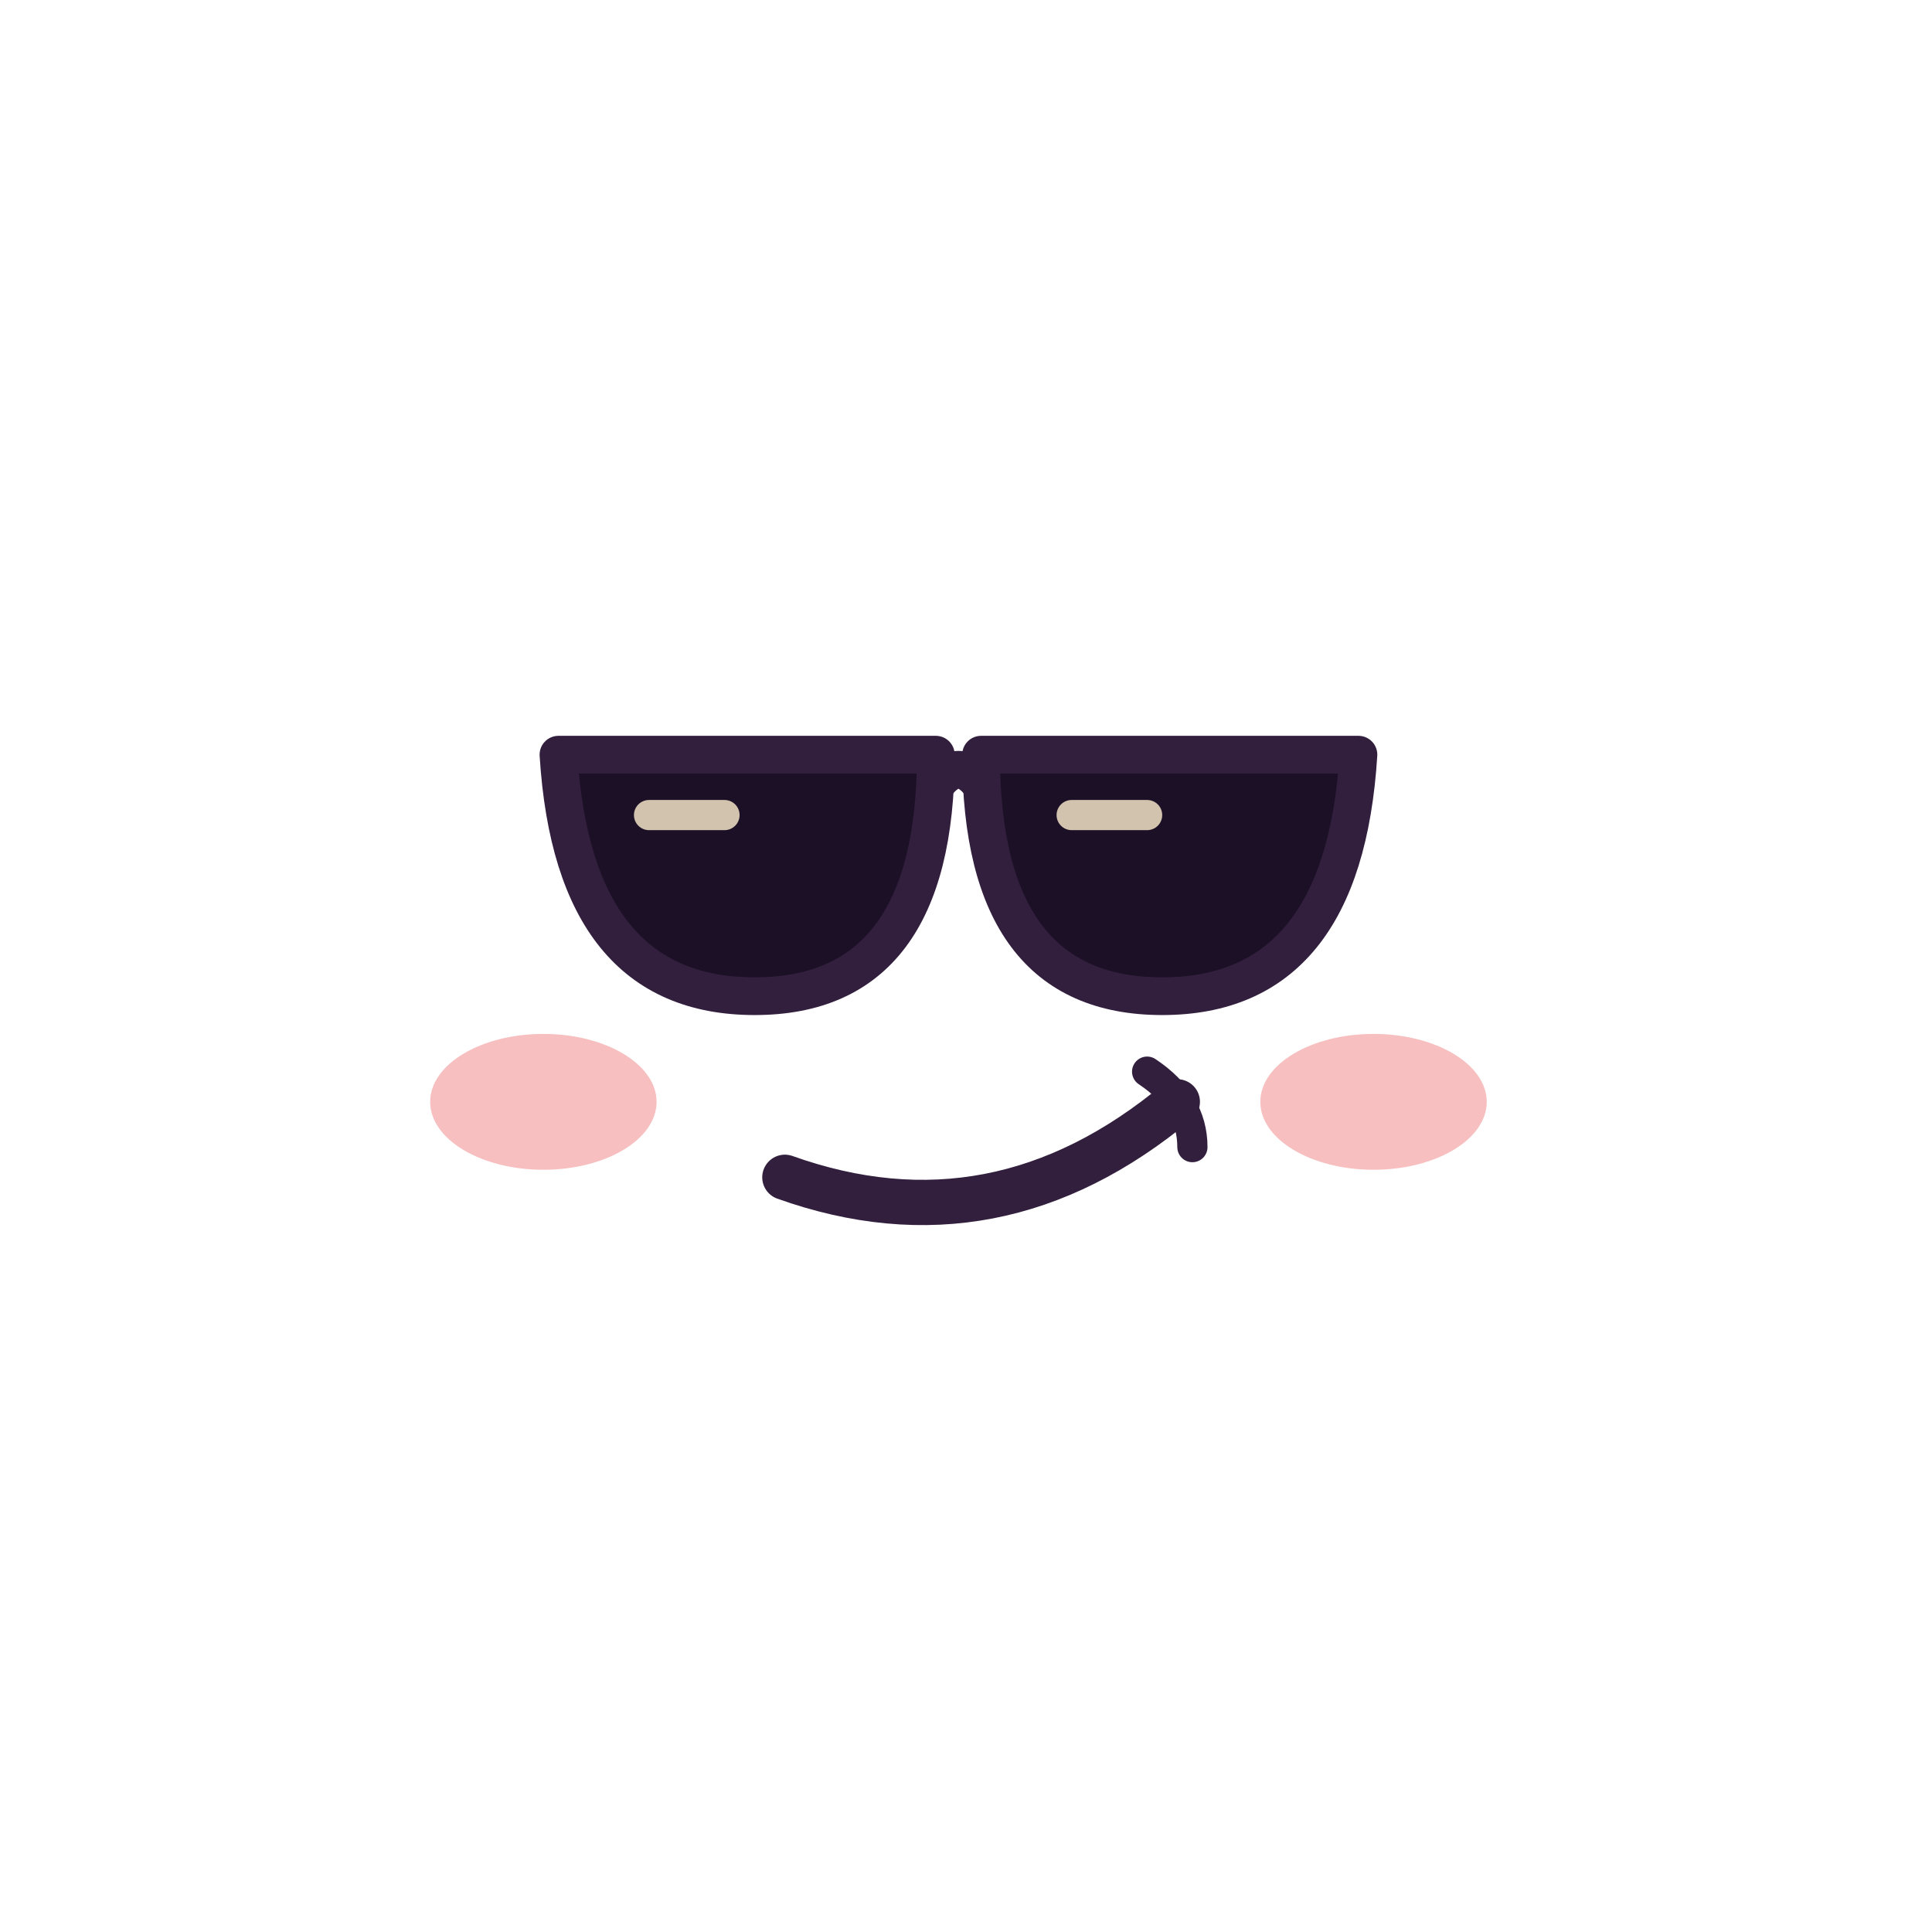
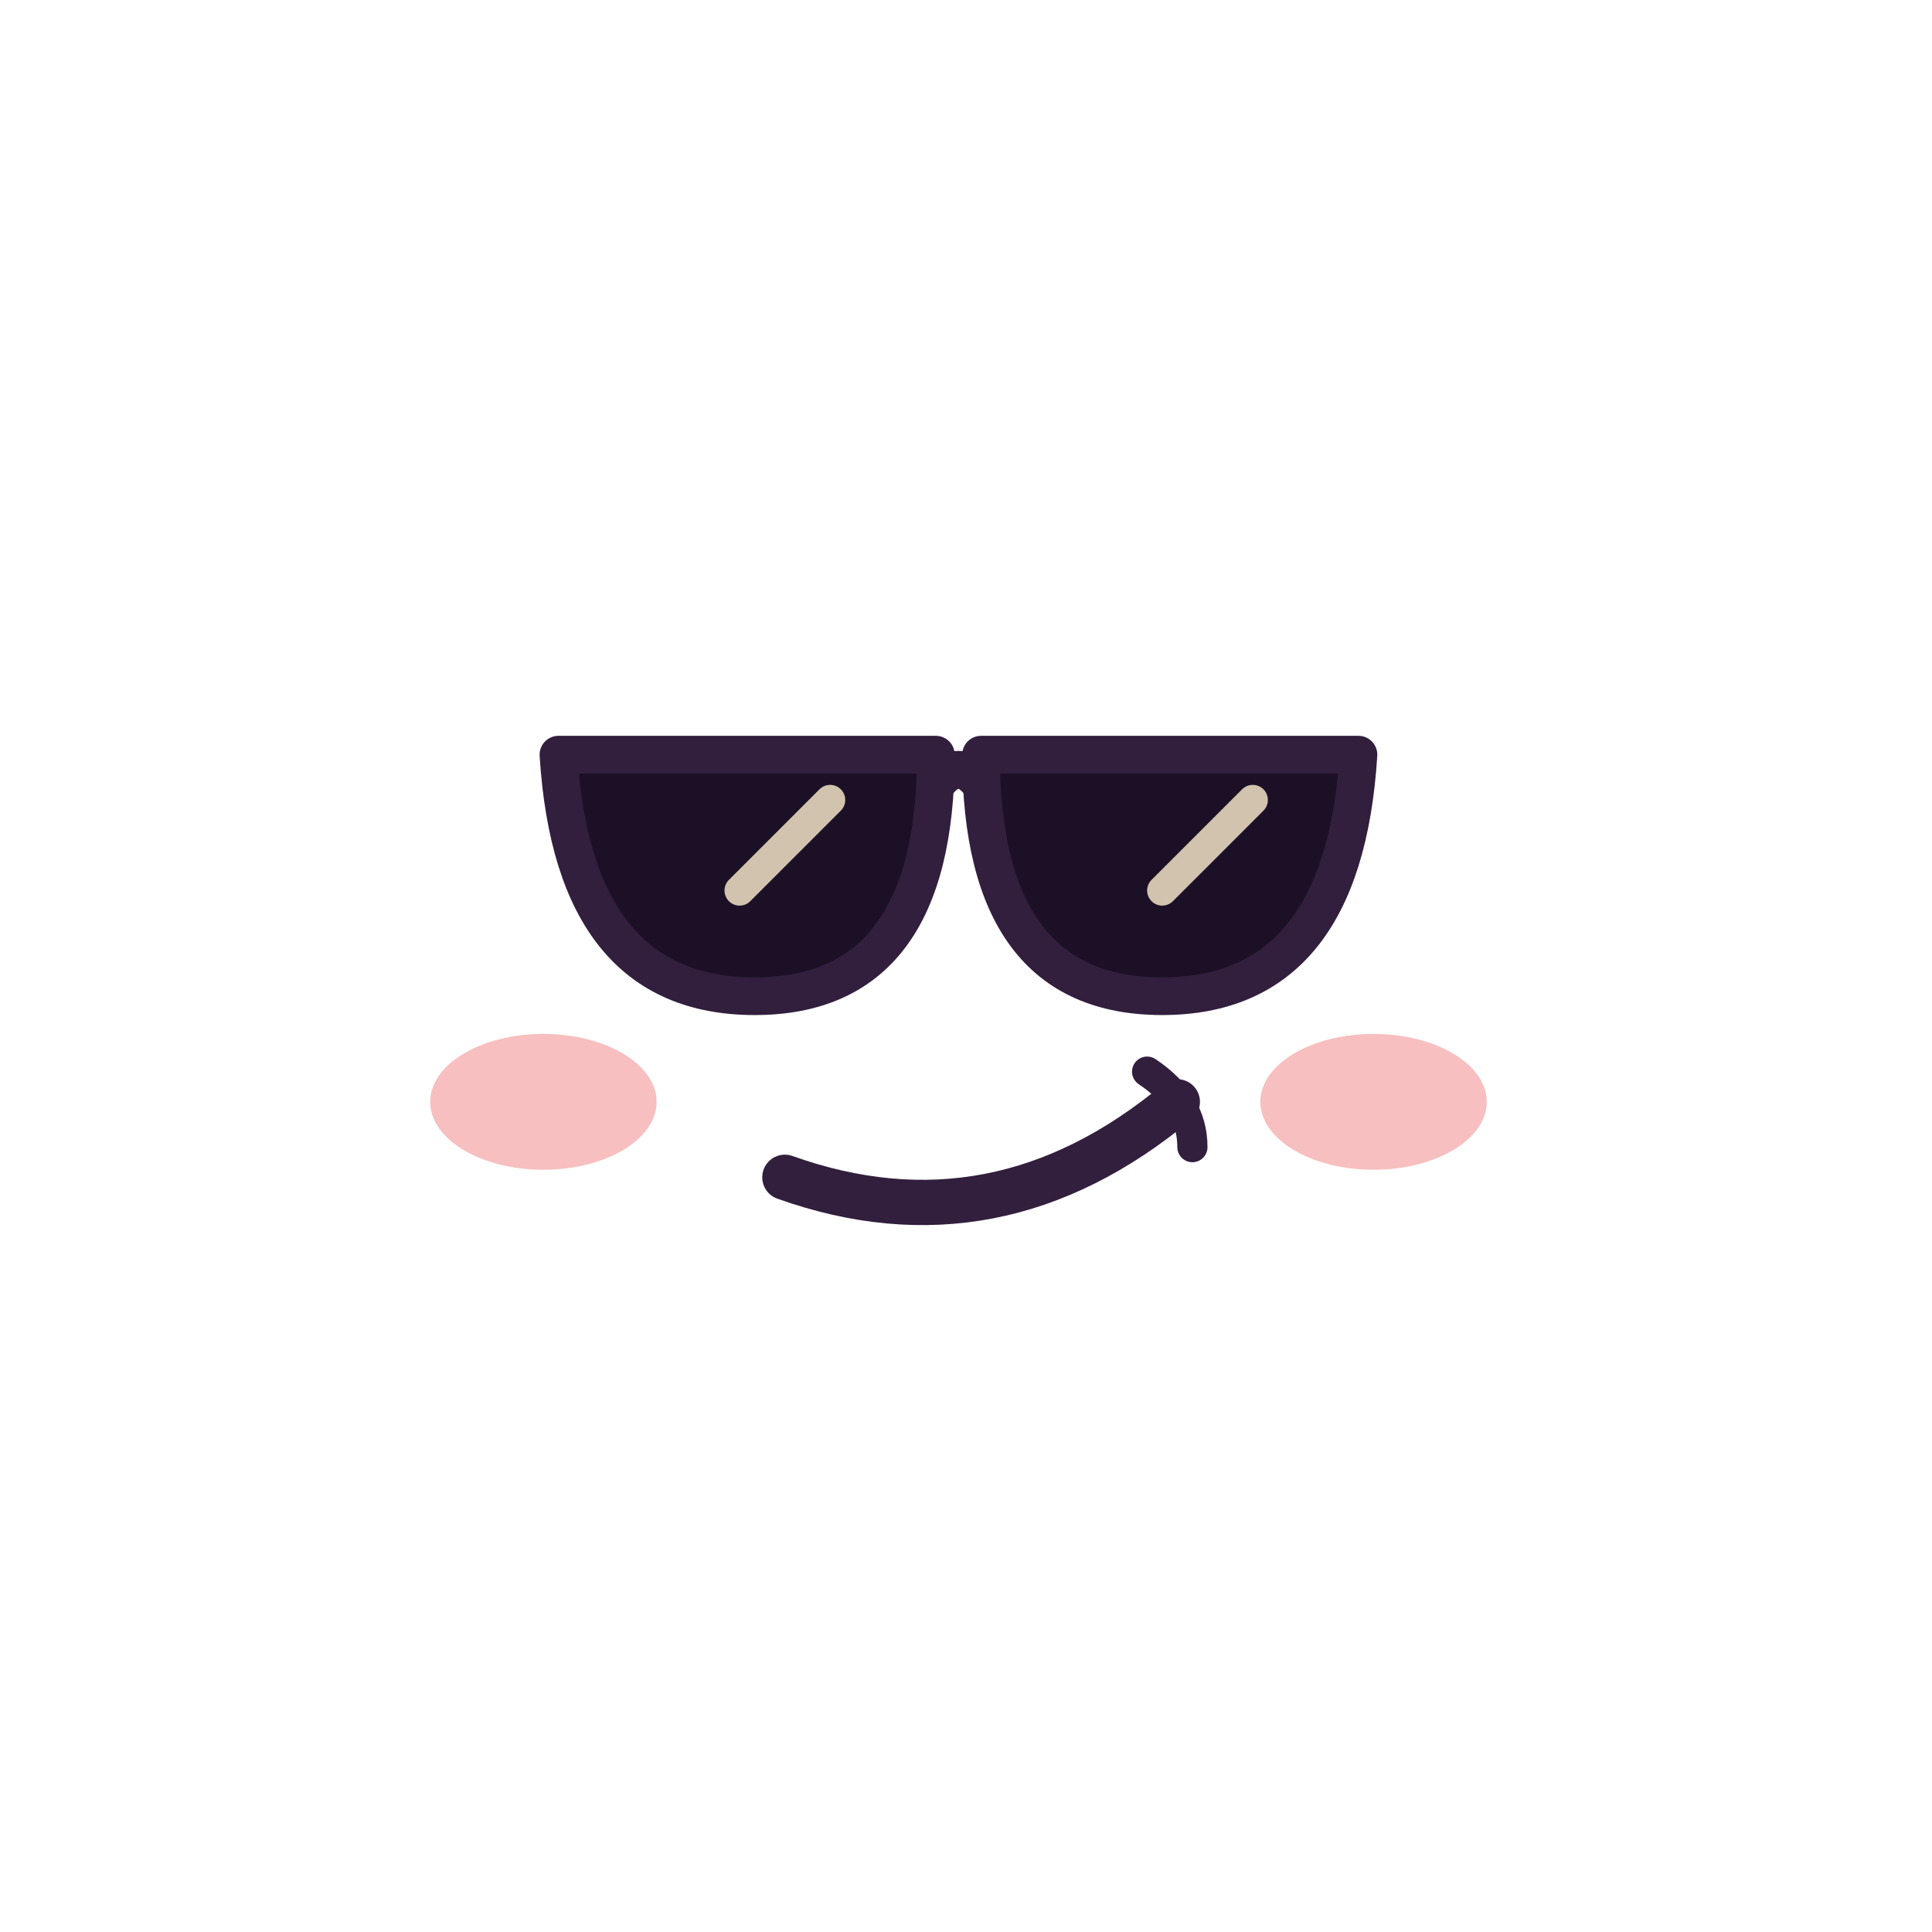
<svg xmlns="http://www.w3.org/2000/svg" width="256" height="256" viewBox="0 0 256 256">
  <g stroke="#321E3D" stroke-width="8" stroke-linecap="round" stroke-linejoin="round">
    <ellipse cx="72" cy="146" rx="15" ry="9" fill="#F08A8A" stroke="none" opacity=".55" />
    <ellipse cx="182" cy="146" rx="15" ry="9" fill="#F08A8A" stroke="none" opacity=".55" />
    <path d="M 74 100 L 124 100 Q 124 132 100 132 Q 76 132 74 100 Z" fill="#1B1026" stroke-width="5" />
    <path d="M 130 100 L 180 100 Q 178 132 154 132 Q 130 132 130 100 Z" fill="#1B1026" stroke-width="5" />
    <path d="M 124 104 Q 127 100 130 104" fill="none" stroke-width="5" />
-     <path d="M 86 108 L 96 108 M 142 108 L 152 108" fill="none" stroke="#FFF0CE" stroke-width="4" opacity=".8" />
+     <path d="M 98 118 L 110 106 M 154 118 L 166 106" fill="none" stroke="#FFF0CE" stroke-width="4" opacity=".8" />
    <path d="M 104 156 Q 132 166 156 146" fill="none" stroke-width="6" />
    <path d="M 152 142 Q 158 146 158 152" fill="none" stroke-width="4" />
  </g>
</svg>
